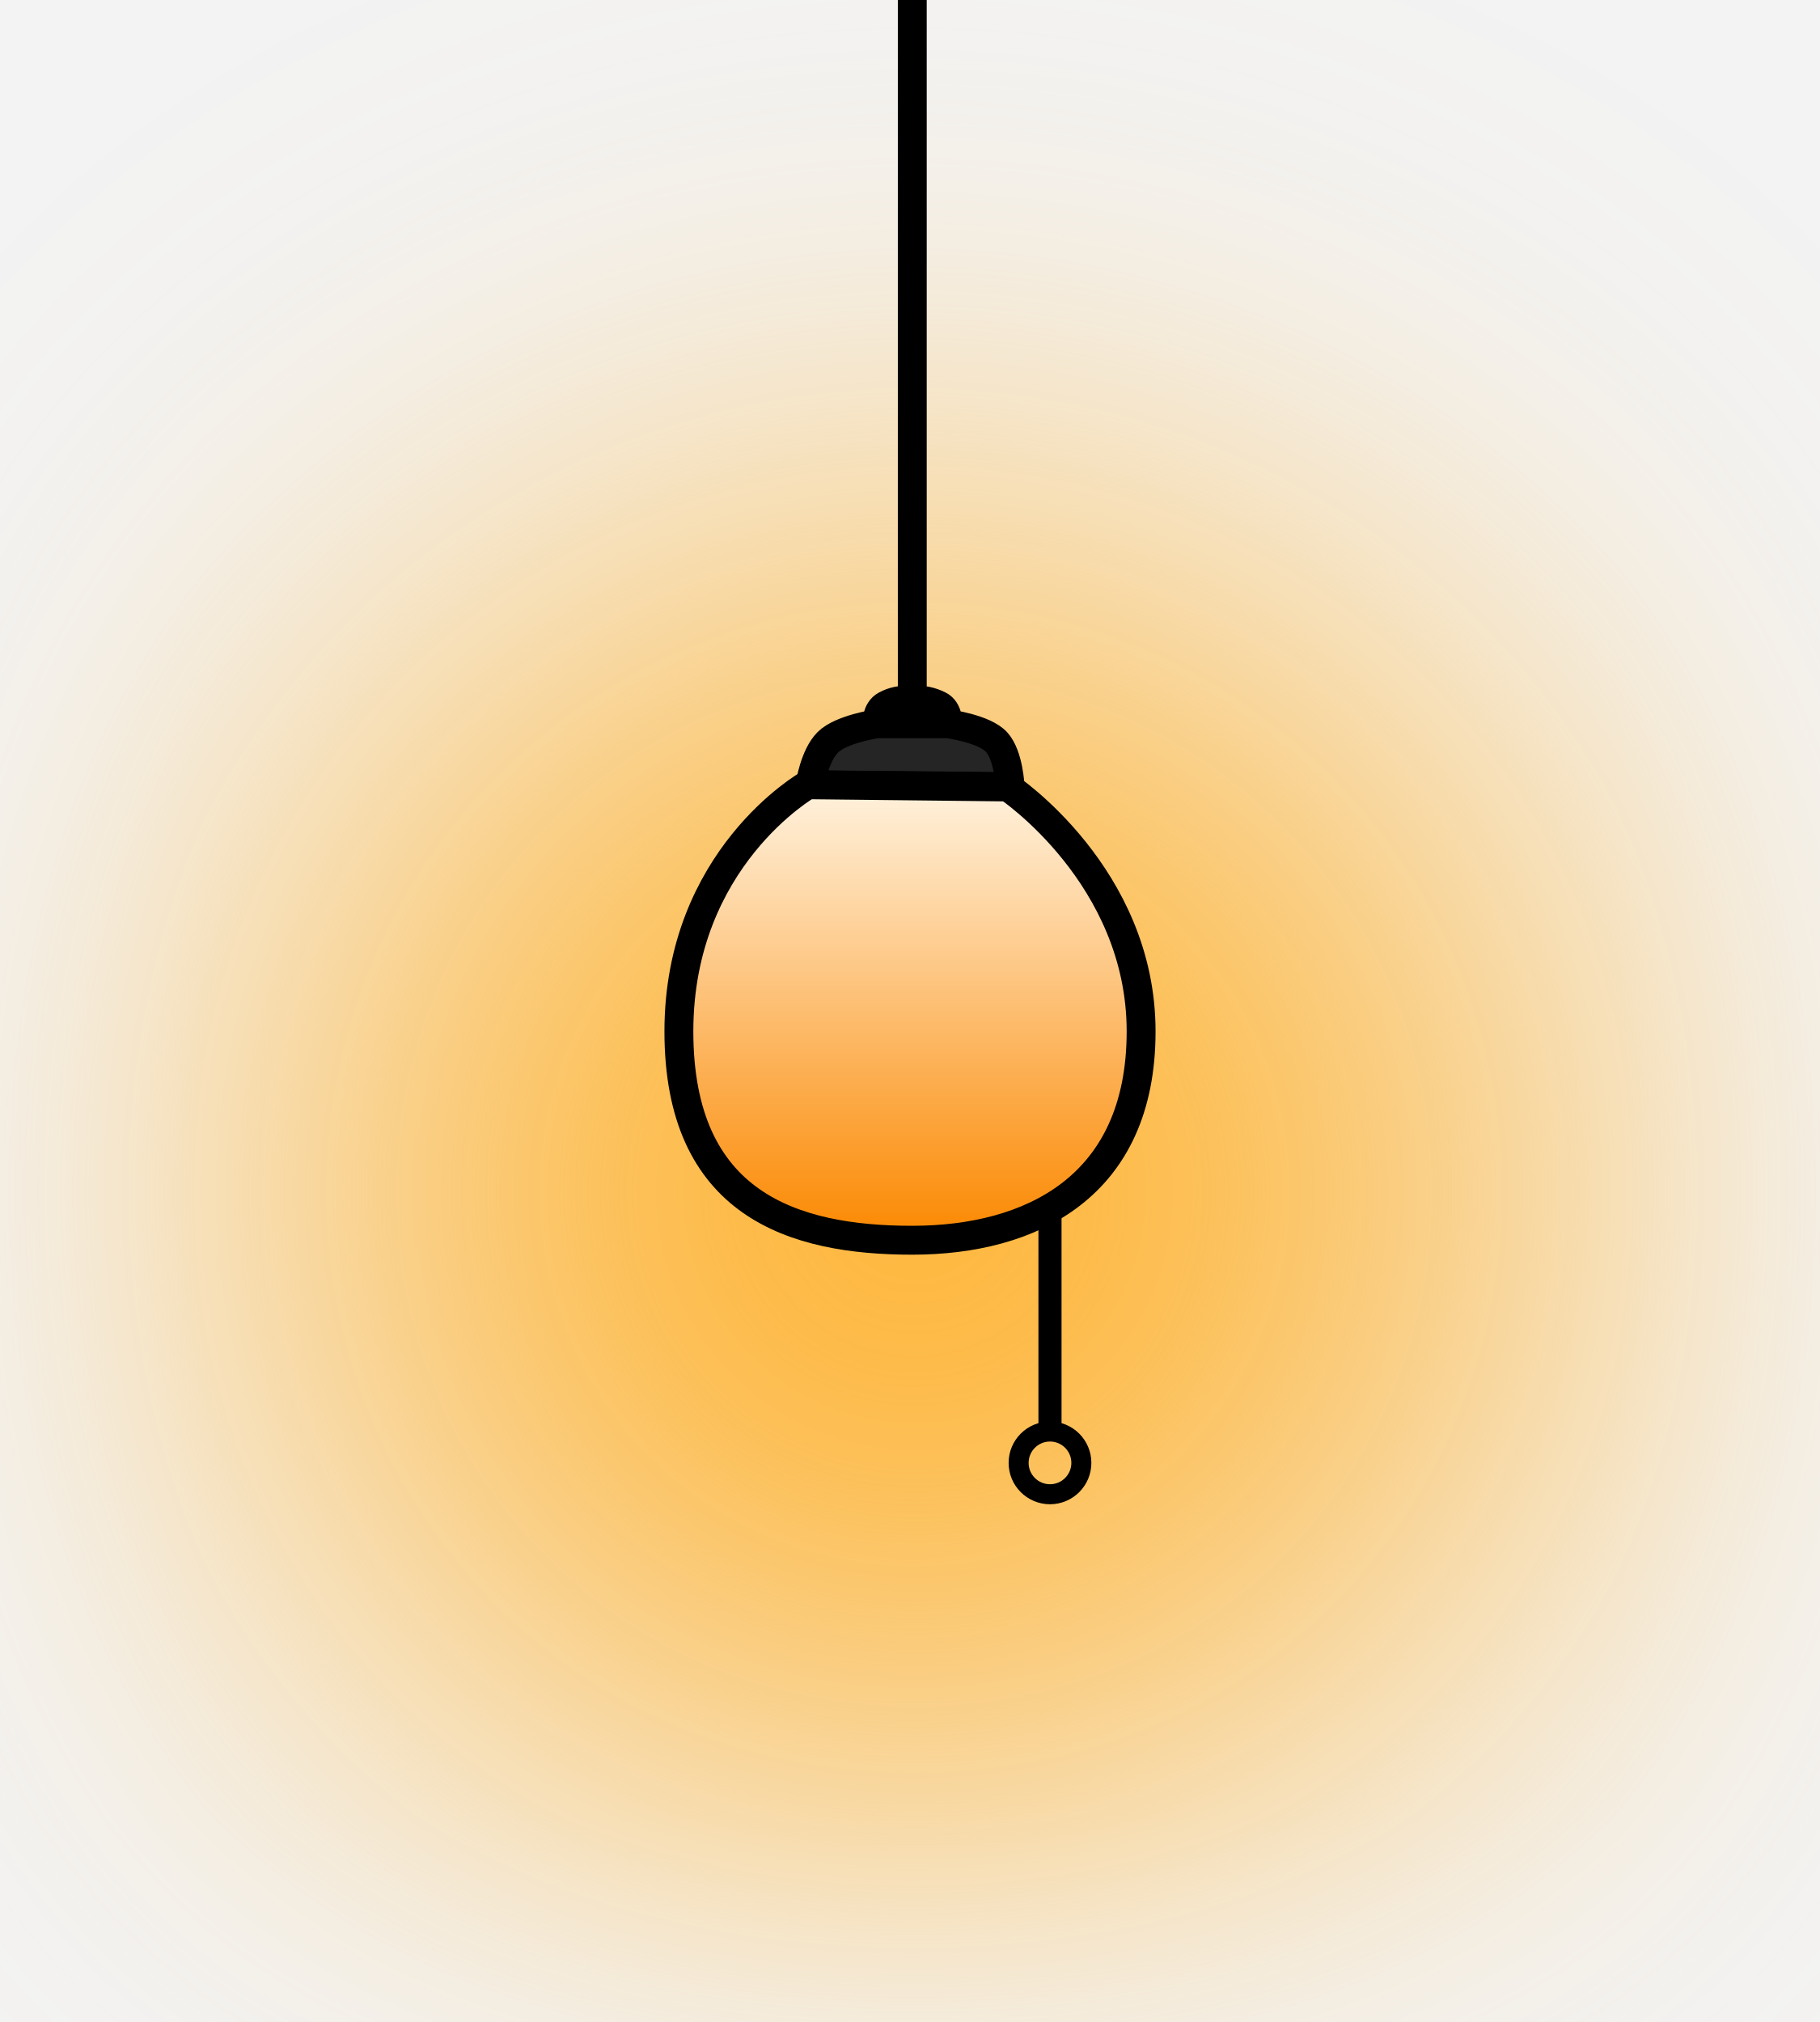
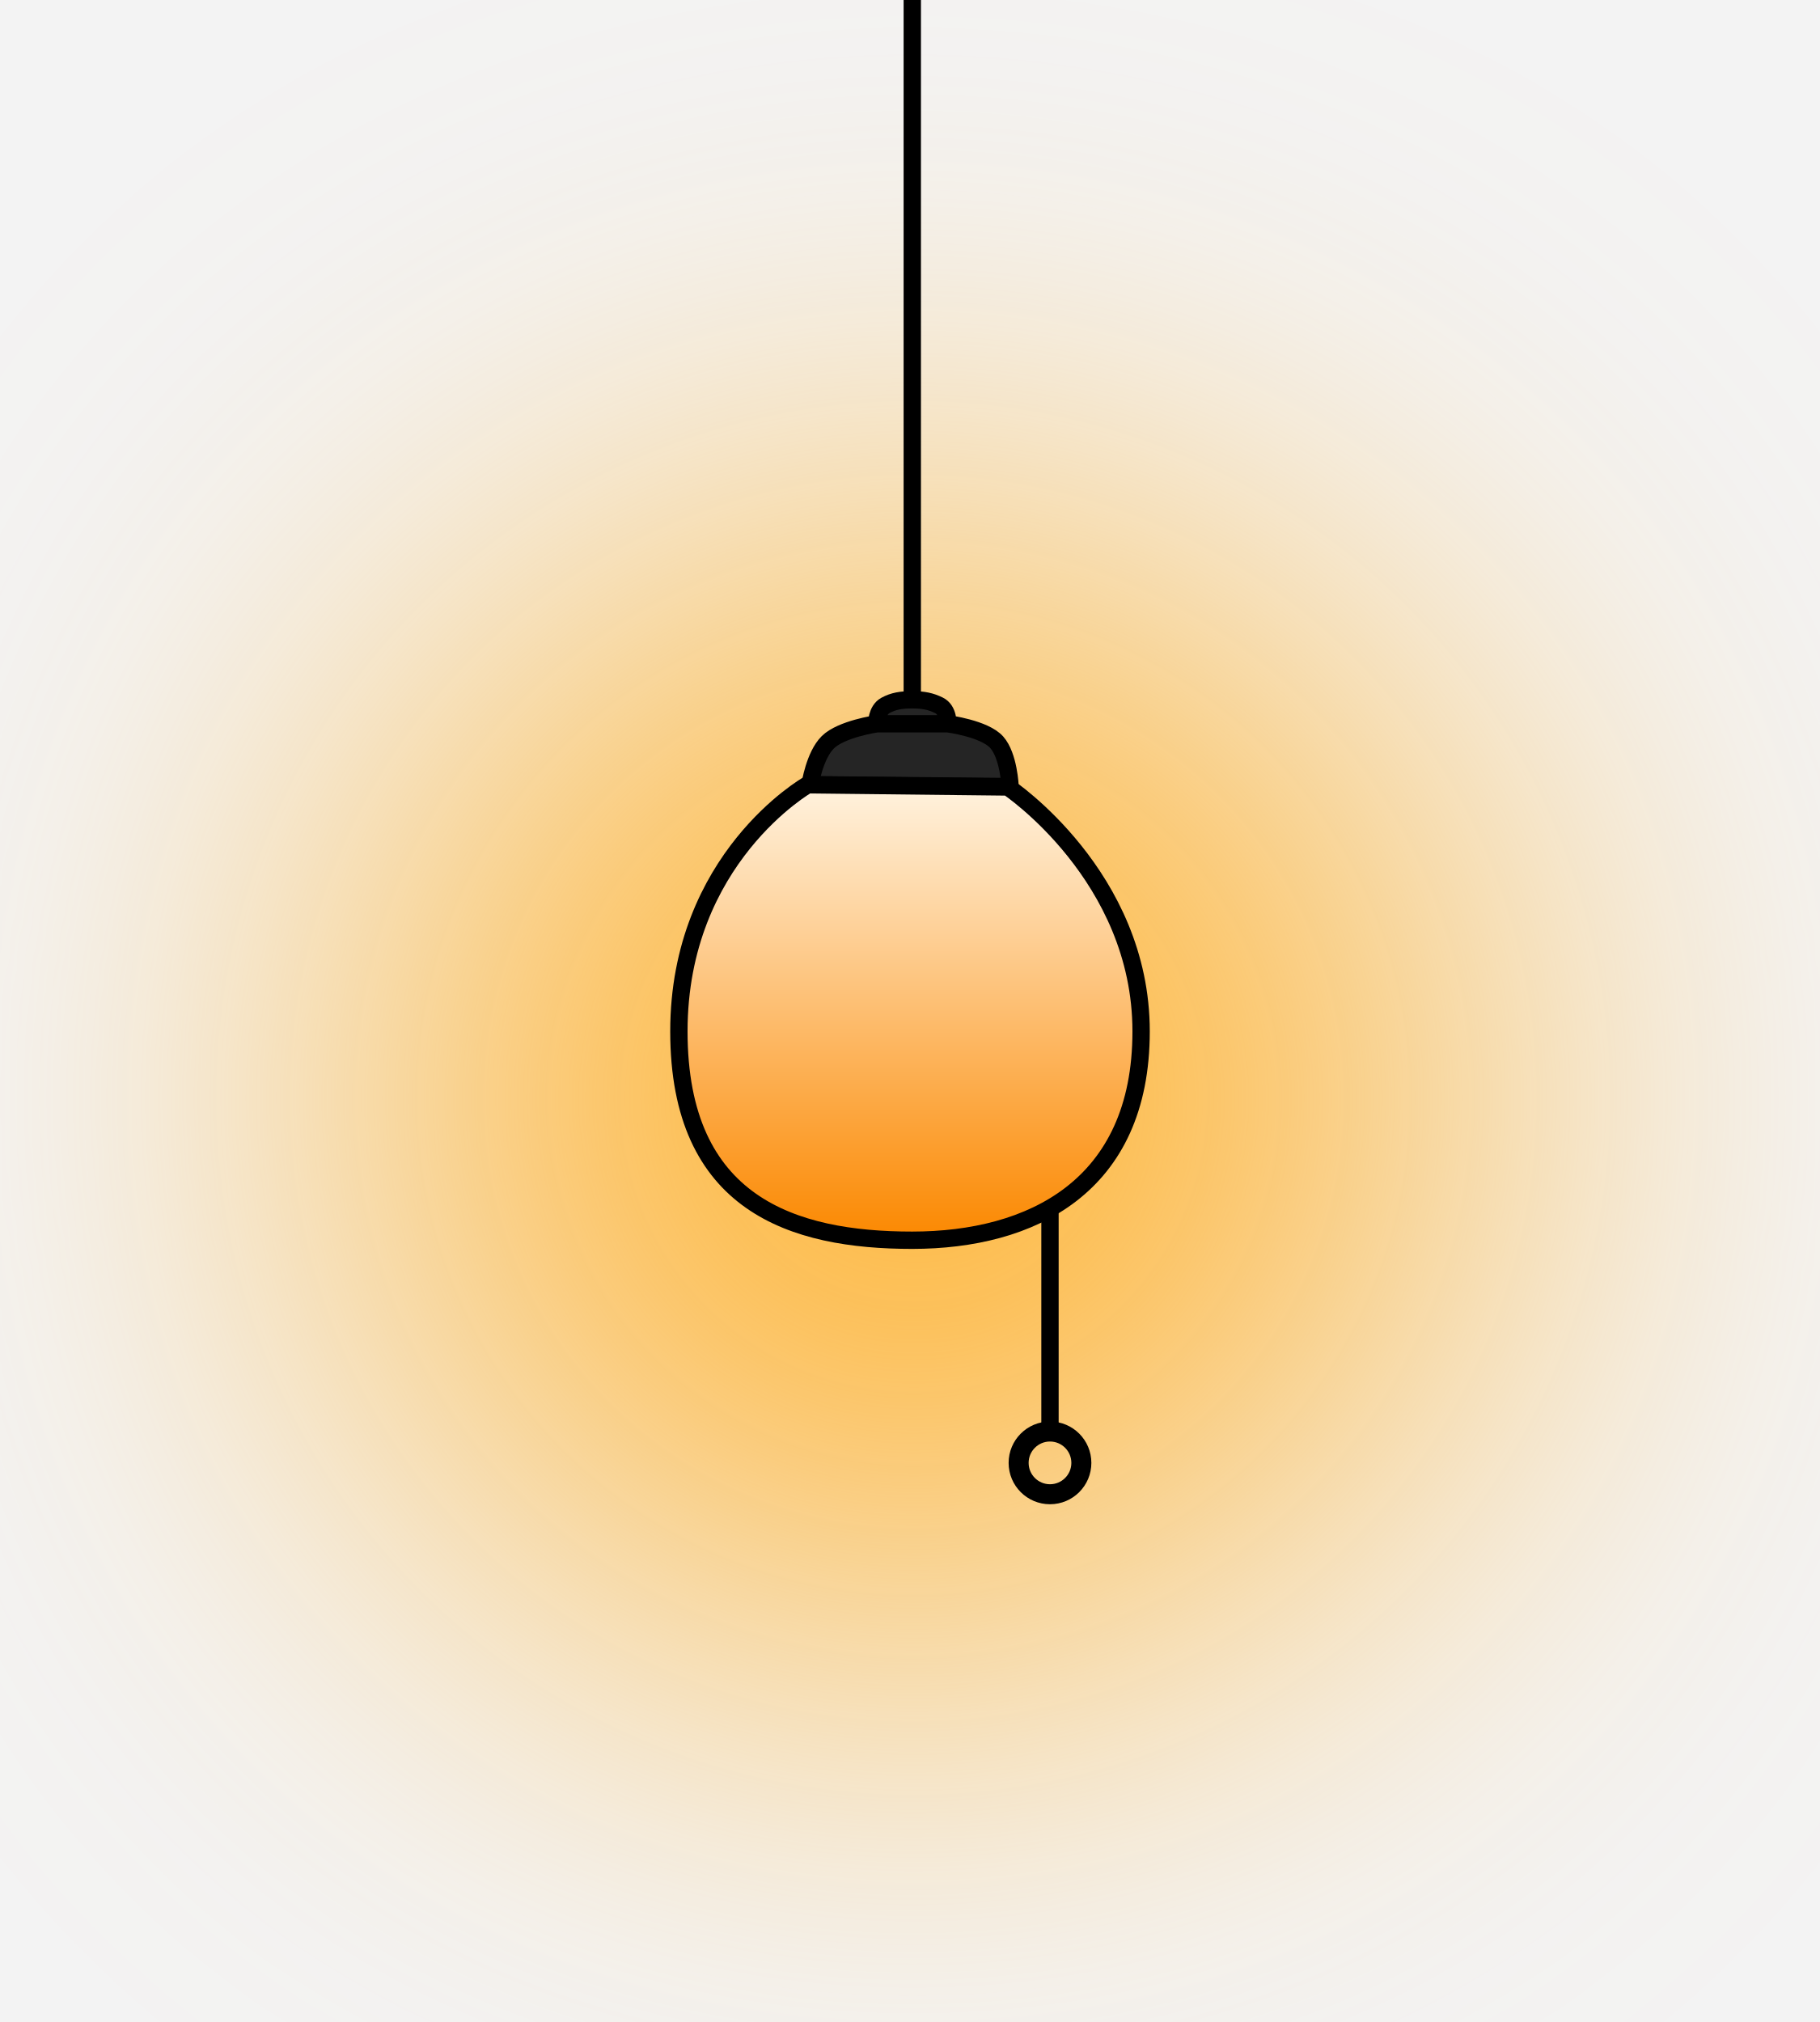
- <svg xmlns="http://www.w3.org/2000/svg" width="315" height="350" fill="none">
-   <g clip-path="url(#a)">
-     <path fill="#F3F3F3" d="M0 0h315v350H0z" />
-     <g filter="url(#b)">
-       <circle cx="157.5" cy="205.5" r="151.5" fill="url(#c)" />
+ <svg xmlns="http://www.w3.org/2000/svg" width="315" height="350" viewBox="0 0 315 350" fill="none">
+   <g clip-path="url(#clip0_1454_9026)">
+     <rect width="315" height="350" fill="#F3F3F3" />
+     <g filter="url(#filter0_f_1454_9026)">
+       <circle cx="157.5" cy="189.5" r="129.5" fill="url(#paint0_radial_1454_9026)" />
    </g>
-     <path fill="#252525" d="M164.052 125.286h-12.31s-6.134.887-8.462 3.196-3.073 7.351-3.073 7.351l34.614.319s-.208-5.299-2.311-7.67c-2.103-2.372-8.458-3.196-8.458-3.196m-6.157-4.155c1.923 0 3.192.262 4.615.959 1.682.823 1.542 3.196 1.542 3.196h-12.31s-.057-2.339 1.538-3.196c1.387-.746 2.692-.959 4.615-.959" />
-     <path stroke="#000" stroke-width="5" d="M164.052 125.286s.14-2.373-1.542-3.196c-1.423-.697-2.692-.959-4.615-.959m6.157 4.155h-12.31m12.31 0s6.355.824 8.458 3.196c2.103 2.371 2.311 7.67 2.311 7.67m-16.926-15.021c-.004-.639 0-121.131 0-121.131m0 121.131c-1.923 0-3.228.213-4.615.959-1.595.857-1.538 3.196-1.538 3.196m0 0s-6.134.887-8.462 3.196-3.073 7.351-3.073 7.351m0 0 34.614.319m-34.614-.319-.148.073m34.762.246.121.069" />
-     <path fill="url(#d)" d="M174.424 136.222s23.076 15.384 23.076 42.306-19.058 36.151-39.617 36.152c-20.56.001-40.383-6.153-40.383-36.152s22.31-42.69 22.31-42.69z" />
-     <path stroke="#000" stroke-width="5" d="M174.424 136.222s23.076 15.384 23.076 42.306-19.058 36.151-39.617 36.152c-20.56.001-40.383-6.153-40.383-36.152s22.31-42.69 22.31-42.69m34.614.384s-.003-.1-.013-.282m.013.282-34.614-.384m0 0s.017-.139.054-.385" />
-     <path stroke="#000" stroke-width="4" d="M181.729 209.137v37.69" />
-     <circle cx="181.729" cy="253.219" r="5.429" stroke="#000" stroke-width="3.463" />
+     <path d="M164.052 125.286H151.742C151.742 125.286 145.608 126.173 143.28 128.482C140.952 130.791 140.207 135.833 140.207 135.833L174.821 136.152C174.821 136.152 174.613 130.853 172.51 128.482C170.407 126.11 164.052 125.286 164.052 125.286Z" fill="#252525" />
+     <path d="M157.895 121.131C159.818 121.131 161.087 121.393 162.51 122.09C164.192 122.913 164.052 125.286 164.052 125.286H151.742C151.742 125.286 151.685 122.947 153.28 122.09C154.667 121.344 155.972 121.131 157.895 121.131Z" fill="#252525" />
+     <path d="M164.052 125.286C164.052 125.286 164.192 122.913 162.51 122.09C161.087 121.393 159.818 121.131 157.895 121.131M164.052 125.286H151.742M164.052 125.286C164.052 125.286 170.407 126.11 172.51 128.482C174.613 130.853 174.821 136.152 174.821 136.152M157.895 121.131C157.891 120.492 157.895 0 157.895 0M157.895 121.131C155.972 121.131 154.667 121.344 153.28 122.09C151.685 122.947 151.742 125.286 151.742 125.286M151.742 125.286C151.742 125.286 145.608 126.173 143.28 128.482C140.952 130.791 140.207 135.833 140.207 135.833M140.207 135.833L174.821 136.152M140.207 135.833C140.207 135.833 140.156 135.857 140.059 135.906M174.821 136.152C174.821 136.152 174.863 136.175 174.942 136.221" stroke="black" stroke-width="3" />
+     <path d="M174.424 136.222C174.424 136.222 197.5 151.606 197.5 178.528C197.5 205.45 178.442 214.679 157.883 214.68C137.323 214.681 117.5 208.527 117.5 178.528C117.5 148.529 139.81 135.838 139.81 135.838L174.424 136.222Z" fill="url(#paint1_linear_1454_9026)" />
+     <path d="M174.424 136.222C174.424 136.222 197.5 151.606 197.5 178.528C197.5 205.45 178.442 214.679 157.883 214.68C137.323 214.681 117.5 208.527 117.5 178.528C117.5 148.529 139.81 135.838 139.81 135.838M174.424 136.222C174.424 136.222 174.421 136.122 174.411 135.94M174.424 136.222L139.81 135.838M139.81 135.838C139.81 135.838 139.827 135.699 139.864 135.453" stroke="black" stroke-width="3" />
+     <path d="M181.729 209.137V246.827" stroke="black" stroke-width="3" />
+     <circle cx="181.729" cy="253.219" r="5.429" stroke="black" stroke-width="3.463" />
  </g>
  <defs>
-     <radialGradient id="c" cx="0" cy="0" r="1" gradientTransform="matrix(-.29318 165.207 -165.205 -.58503 158.293 206.293)" gradientUnits="userSpaceOnUse">
-       <stop offset=".255" stop-color="#FFB331" />
+     <filter id="filter0_f_1454_9026" x="-54.015" y="-22.015" width="423.03" height="423.03" filterUnits="userSpaceOnUse" color-interpolation-filters="sRGB">
+       <feFlood flood-opacity="0" result="BackgroundImageFix" />
+       <feBlend mode="normal" in="SourceGraphic" in2="BackgroundImageFix" result="shape" />
+       <feGaussianBlur stdDeviation="41.008" result="effect1_foregroundBlur_1454_9026" />
+     </filter>
+     <radialGradient id="paint0_radial_1454_9026" cx="0" cy="0" r="1" gradientTransform="matrix(-0.250607 141.216 -141.215 -0.500079 158.178 190.178)" gradientUnits="userSpaceOnUse">
+       <stop offset="0.255" stop-color="#FFB331" />
      <stop offset="1" stop-color="#FFB331" stop-opacity="0" />
    </radialGradient>
-     <linearGradient id="d" x1="157.5" x2="157.5" y1="135.453" y2="214.68" gradientUnits="userSpaceOnUse">
+     <linearGradient id="paint1_linear_1454_9026" x1="157.5" y1="135.453" x2="157.5" y2="214.68" gradientUnits="userSpaceOnUse">
      <stop stop-color="#FFF3E0" />
      <stop offset="1" stop-color="#FB8800" />
    </linearGradient>
-     <clipPath id="a">
-       <path fill="#fff" d="M0 0h315v350H0z" />
+     <clipPath id="clip0_1454_9026">
+       <rect width="315" height="350" fill="white" />
    </clipPath>
-     <filter id="b" width="467.03" height="467.03" x="-76.015" y="-28.015" color-interpolation-filters="sRGB" filterUnits="userSpaceOnUse">
-       <feFlood flood-opacity="0" result="BackgroundImageFix" />
-       <feBlend in="SourceGraphic" in2="BackgroundImageFix" result="shape" />
-       <feGaussianBlur result="effect1_foregroundBlur_1454_9026" stdDeviation="41.008" />
-     </filter>
  </defs>
</svg>
